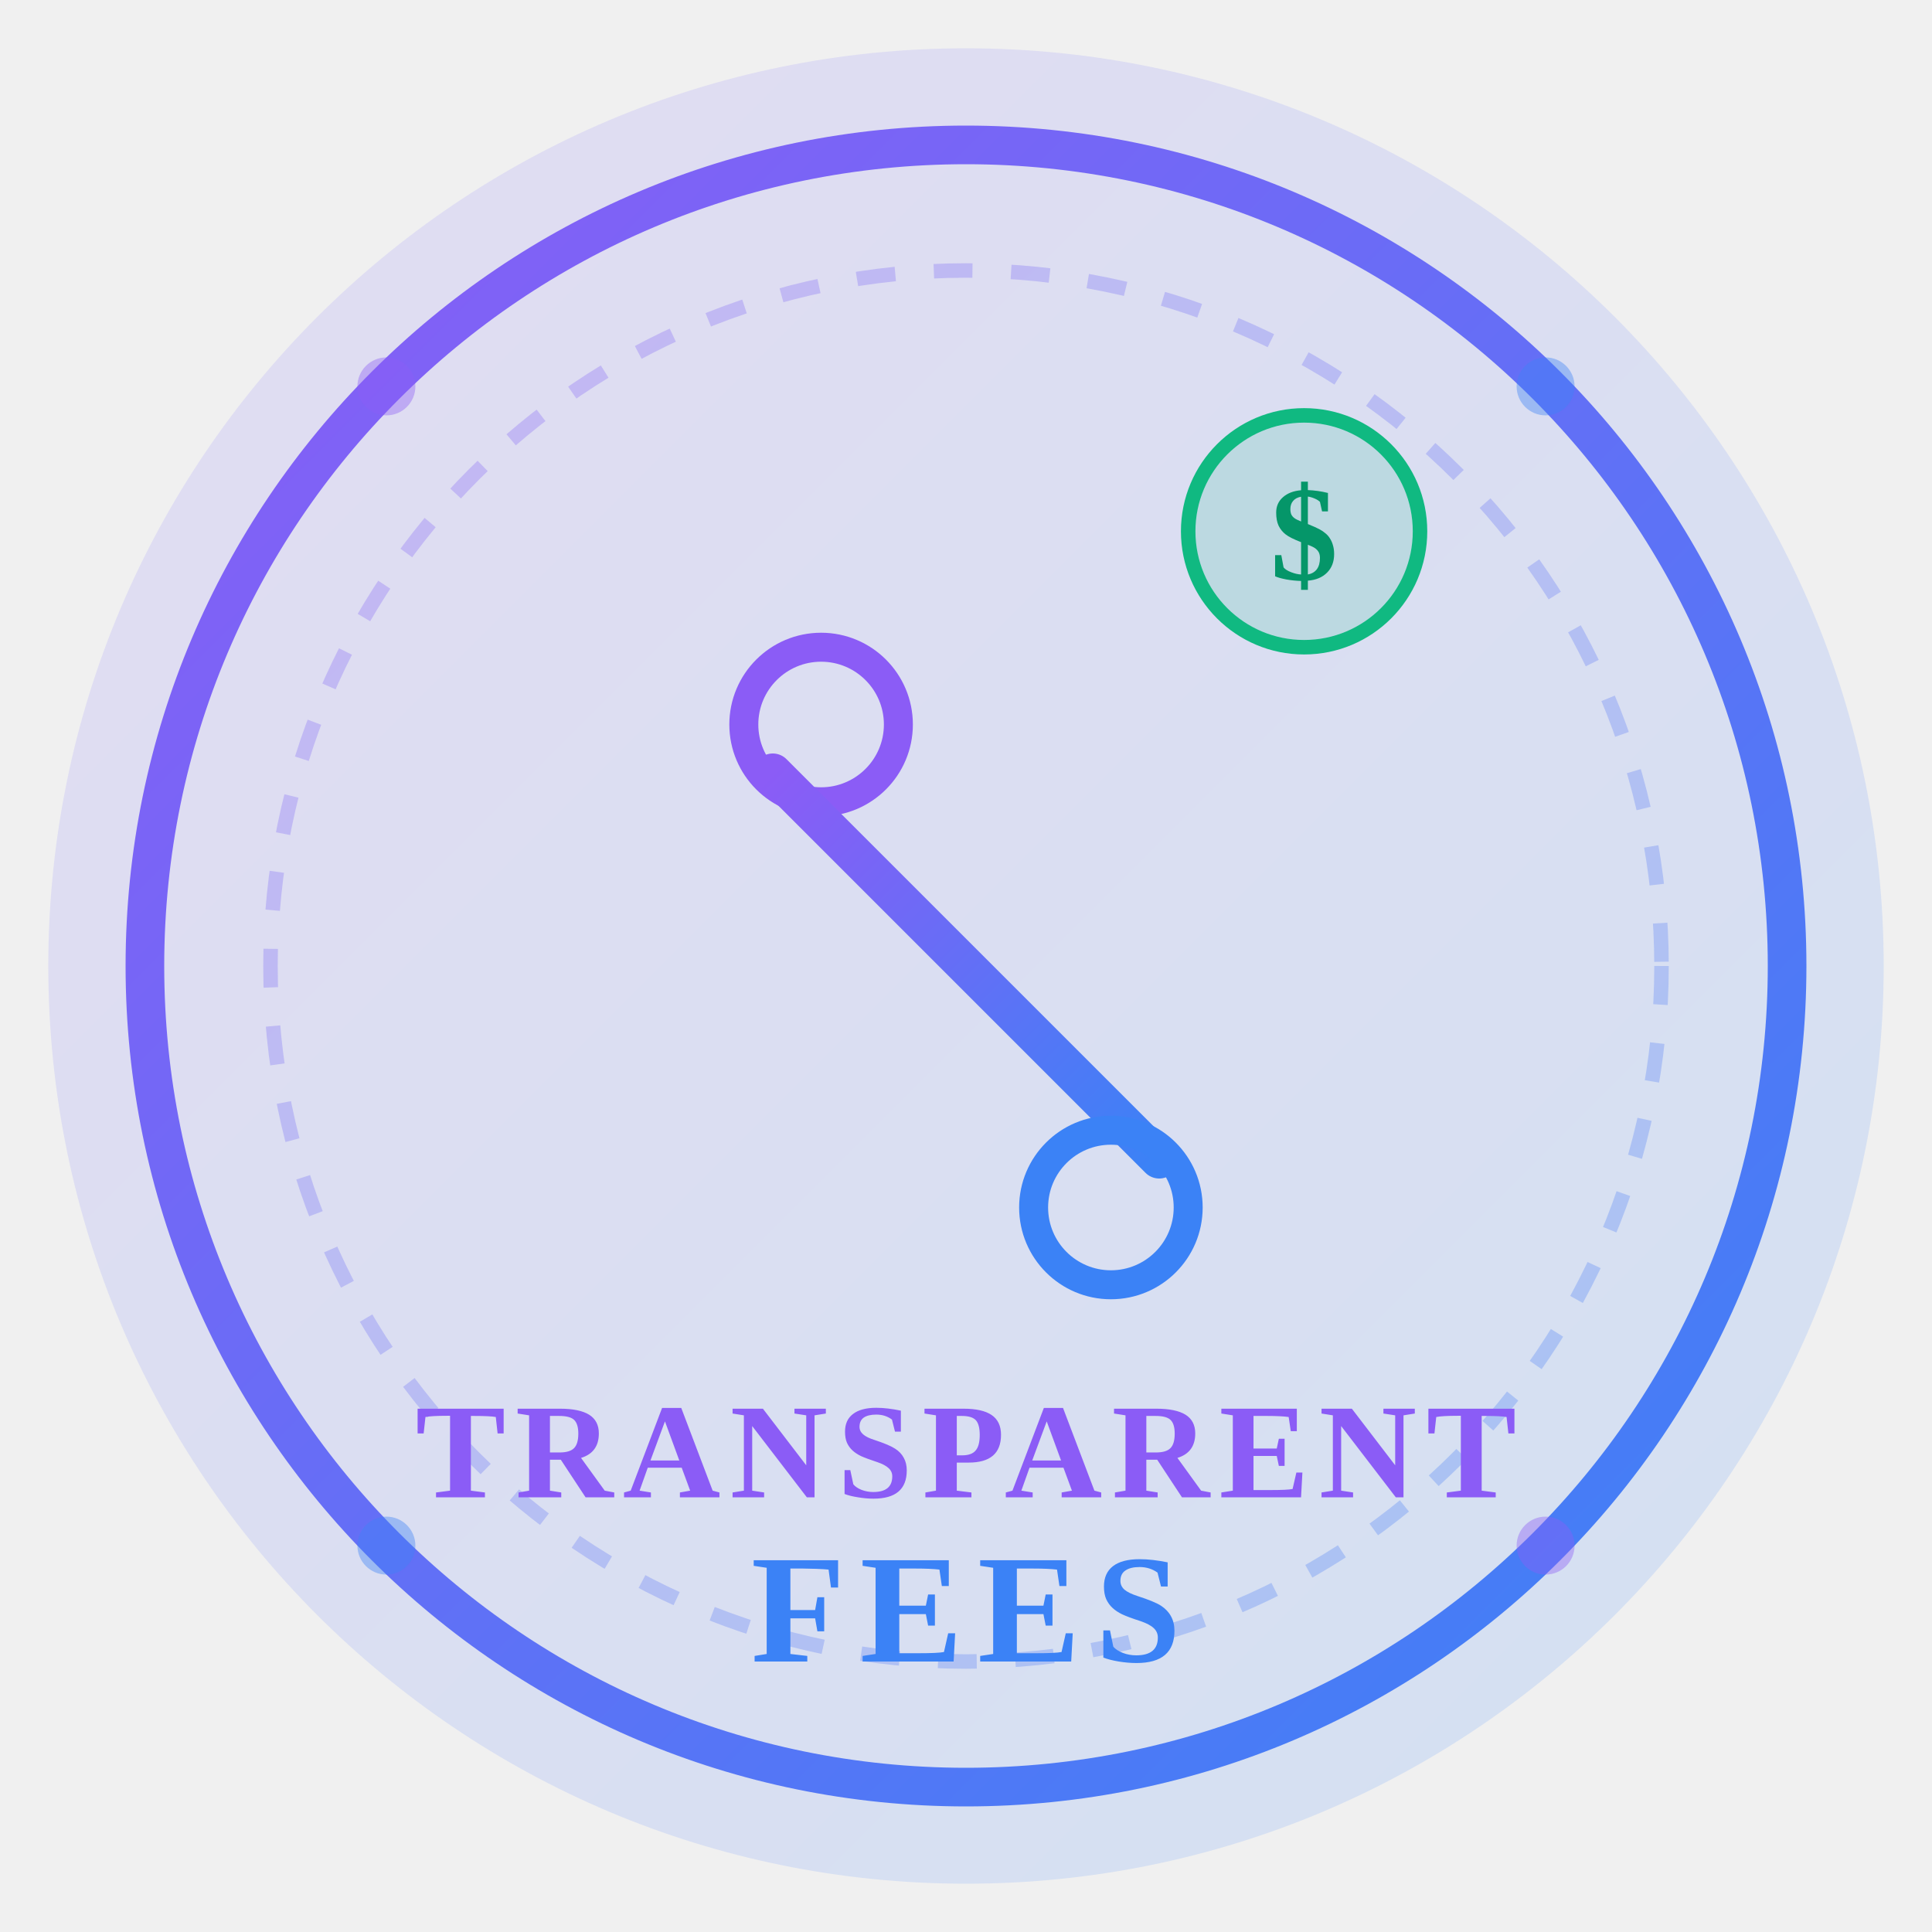
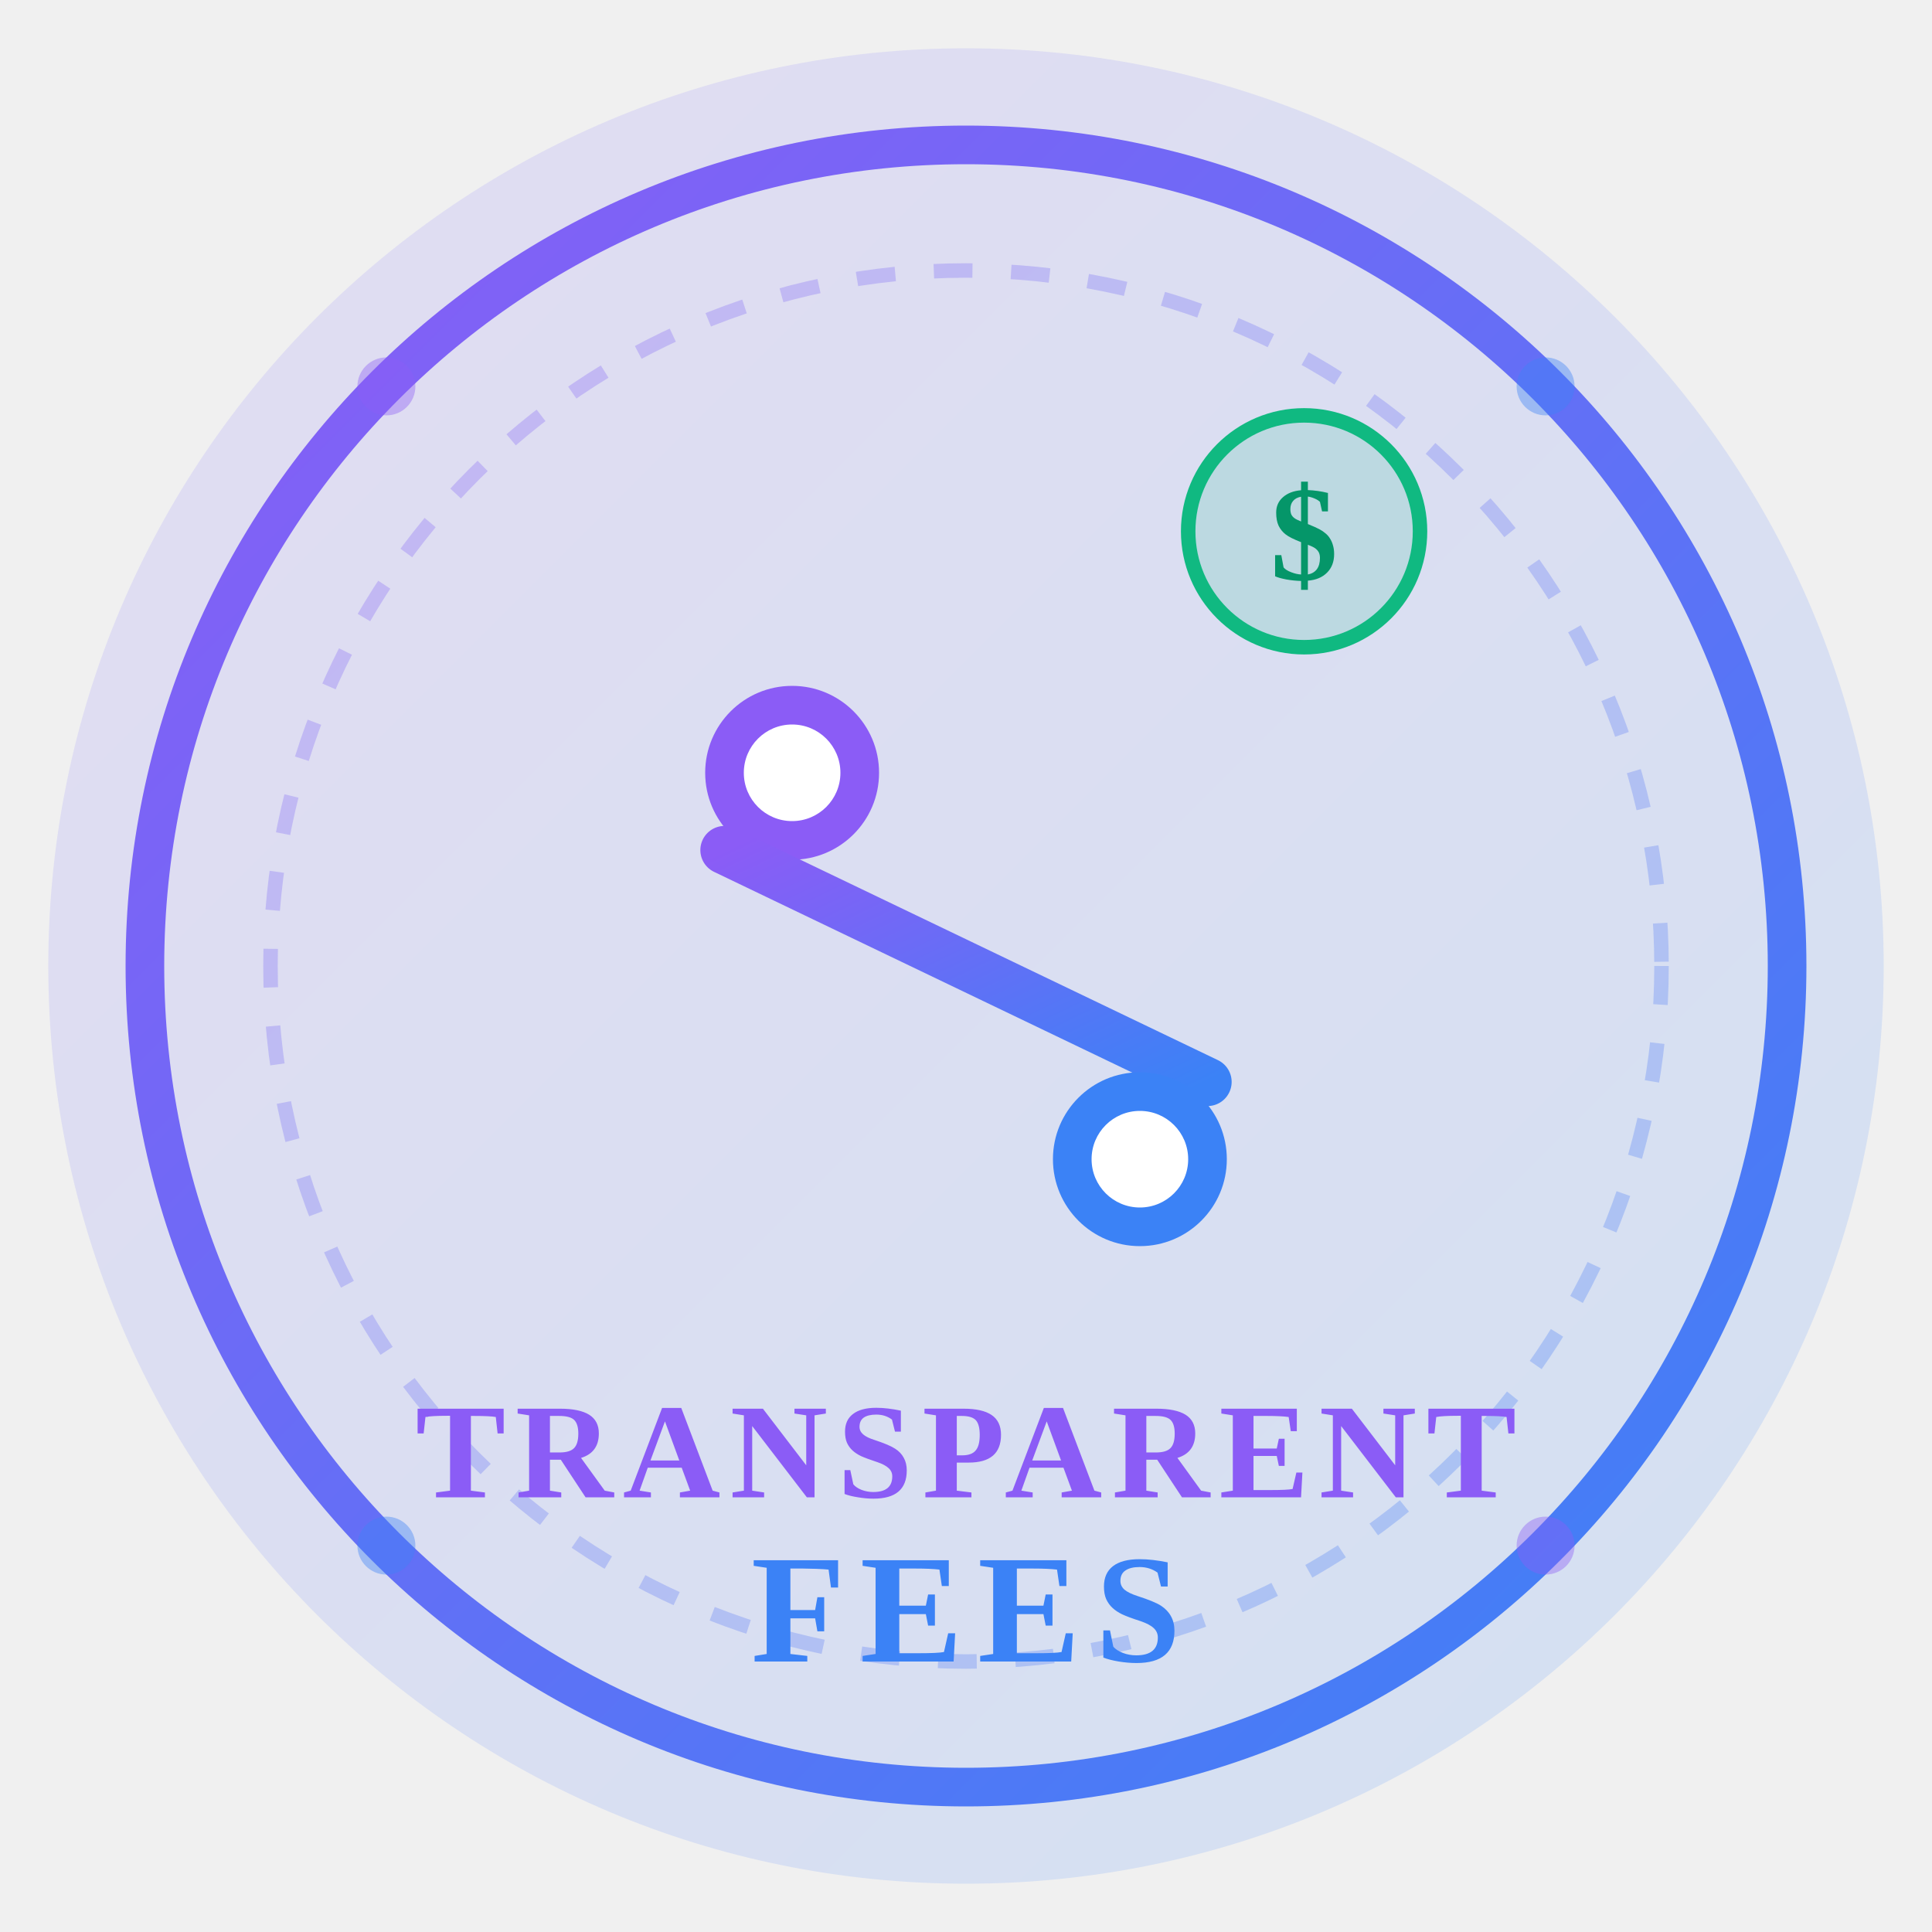
<svg xmlns="http://www.w3.org/2000/svg" viewBox="0 0 200 200">
  <defs>
    <linearGradient id="purpleBlueGrad" x1="0%" y1="0%" x2="100%" y2="100%">
      <stop offset="0%" style="stop-color:#8B5CF6;stop-opacity:1" />
      <stop offset="100%" style="stop-color:#3B82F6;stop-opacity:1" />
    </linearGradient>
    <linearGradient id="lightGrad" x1="0%" y1="0%" x2="100%" y2="100%">
      <stop offset="0%" style="stop-color:#A78BFA;stop-opacity:0.2" />
      <stop offset="100%" style="stop-color:#60A5FA;stop-opacity:0.2" />
    </linearGradient>
  </defs>
  <circle cx="100" cy="100" r="95" fill="url(#lightGrad)" />
  <circle cx="100" cy="100" r="85" fill="none" stroke="url(#purpleBlueGrad)" stroke-width="4" />
  <circle cx="100" cy="100" r="72" fill="none" stroke="url(#purpleBlueGrad)" stroke-width="1.5" opacity="0.3" stroke-dasharray="4,4" />
  <g id="percentSymbol">
-     <circle cx="85" cy="75" r="8" fill="none" stroke="#8B5CF6" stroke-width="3" />
-     <line x1="80" y1="80" x2="120" y2="120" stroke="url(#purpleBlueGrad)" stroke-width="4" stroke-linecap="round" />
-     <circle cx="115" cy="125" r="8" fill="none" stroke="#3B82F6" stroke-width="3" />
+     <circle cx="82" cy="80" r="9" fill="#8B5CF6" />
+     <circle cx="82" cy="80" r="5" fill="white" />
+     <line x1="75" y1="88" x2="125" y2="112" stroke="url(#purpleBlueGrad)" stroke-width="5" stroke-linecap="round" />
+     <circle cx="118" cy="120" r="9" fill="#3B82F6" />
+     <circle cx="118" cy="120" r="5" fill="white" />
  </g>
  <g transform="translate(135, 55)">
    <circle cx="0" cy="0" r="12" fill="#10B981" opacity="0.15" />
    <circle cx="0" cy="0" r="12" fill="none" stroke="#10B981" stroke-width="1.5" />
    <text x="0" y="5" text-anchor="middle" fill="#059669" font-size="14" font-weight="700">$</text>
  </g>
  <text x="100" y="155" text-anchor="middle" fill="#8B5CF6" font-size="14" font-weight="700" letter-spacing="1">TRANSPARENT</text>
  <text x="100" y="172" text-anchor="middle" fill="#3B82F6" font-size="16" font-weight="800" letter-spacing="1.5">FEES</text>
  <g opacity="0.4">
    <circle cx="40" cy="40" r="3" fill="#8B5CF6" />
    <circle cx="160" cy="40" r="3" fill="#3B82F6" />
    <circle cx="40" cy="160" r="3" fill="#3B82F6" />
    <circle cx="160" cy="160" r="3" fill="#8B5CF6" />
  </g>
</svg>
